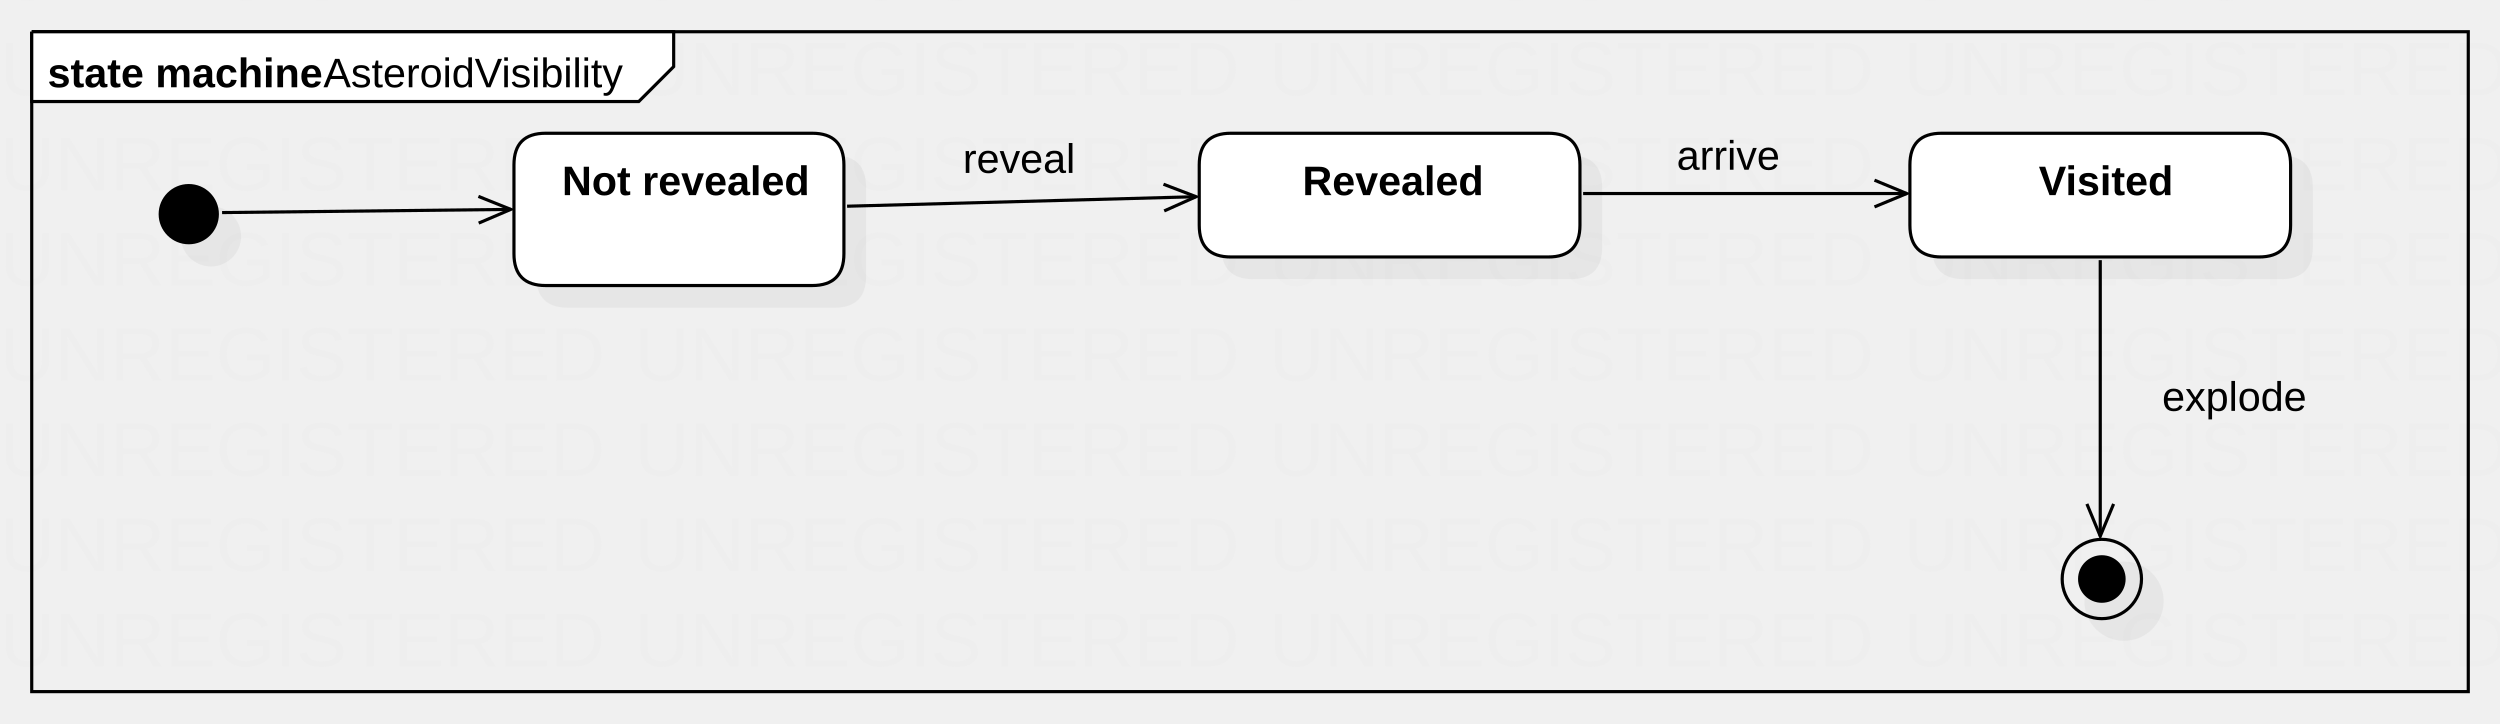
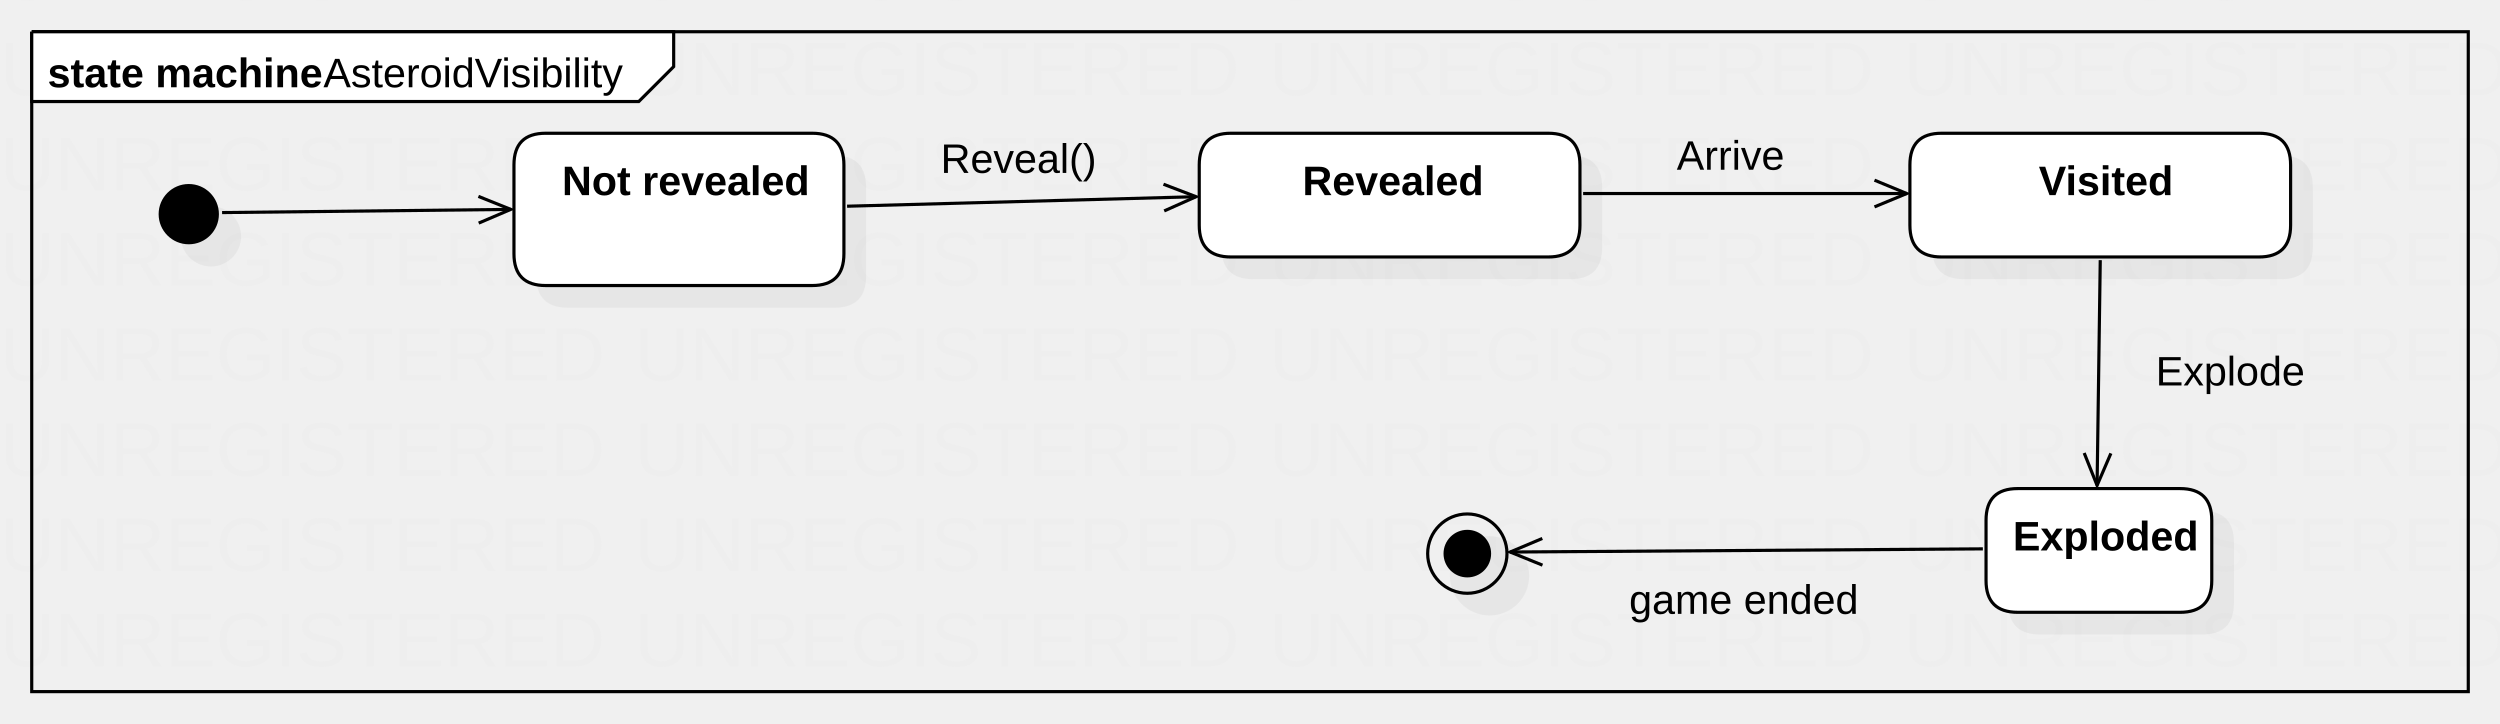
<svg xmlns="http://www.w3.org/2000/svg" version="1.1" width="788" height="228">
  <defs />
  <g>
    <text fill="#eeeeee" stroke="none" font-family="Arial" font-size="24px" font-style="normal" font-weight="normal" text-decoration="none" x="0" y="0">UNREGISTERED</text>
    <text fill="#eeeeee" stroke="none" font-family="Arial" font-size="24px" font-style="normal" font-weight="normal" text-decoration="none" x="0" y="30">UNREGISTERED</text>
    <text fill="#eeeeee" stroke="none" font-family="Arial" font-size="24px" font-style="normal" font-weight="normal" text-decoration="none" x="0" y="60">UNREGISTERED</text>
    <text fill="#eeeeee" stroke="none" font-family="Arial" font-size="24px" font-style="normal" font-weight="normal" text-decoration="none" x="0" y="90">UNREGISTERED</text>
    <text fill="#eeeeee" stroke="none" font-family="Arial" font-size="24px" font-style="normal" font-weight="normal" text-decoration="none" x="0" y="120">UNREGISTERED</text>
    <text fill="#eeeeee" stroke="none" font-family="Arial" font-size="24px" font-style="normal" font-weight="normal" text-decoration="none" x="0" y="150">UNREGISTERED</text>
    <text fill="#eeeeee" stroke="none" font-family="Arial" font-size="24px" font-style="normal" font-weight="normal" text-decoration="none" x="0" y="180">UNREGISTERED</text>
    <text fill="#eeeeee" stroke="none" font-family="Arial" font-size="24px" font-style="normal" font-weight="normal" text-decoration="none" x="0" y="210">UNREGISTERED</text>
    <text fill="#eeeeee" stroke="none" font-family="Arial" font-size="24px" font-style="normal" font-weight="normal" text-decoration="none" x="200" y="0">UNREGISTERED</text>
    <text fill="#eeeeee" stroke="none" font-family="Arial" font-size="24px" font-style="normal" font-weight="normal" text-decoration="none" x="200" y="30">UNREGISTERED</text>
    <text fill="#eeeeee" stroke="none" font-family="Arial" font-size="24px" font-style="normal" font-weight="normal" text-decoration="none" x="200" y="60">UNREGISTERED</text>
    <text fill="#eeeeee" stroke="none" font-family="Arial" font-size="24px" font-style="normal" font-weight="normal" text-decoration="none" x="200" y="90">UNREGISTERED</text>
    <text fill="#eeeeee" stroke="none" font-family="Arial" font-size="24px" font-style="normal" font-weight="normal" text-decoration="none" x="200" y="120">UNREGISTERED</text>
    <text fill="#eeeeee" stroke="none" font-family="Arial" font-size="24px" font-style="normal" font-weight="normal" text-decoration="none" x="200" y="150">UNREGISTERED</text>
    <text fill="#eeeeee" stroke="none" font-family="Arial" font-size="24px" font-style="normal" font-weight="normal" text-decoration="none" x="200" y="180">UNREGISTERED</text>
    <text fill="#eeeeee" stroke="none" font-family="Arial" font-size="24px" font-style="normal" font-weight="normal" text-decoration="none" x="200" y="210">UNREGISTERED</text>
    <text fill="#eeeeee" stroke="none" font-family="Arial" font-size="24px" font-style="normal" font-weight="normal" text-decoration="none" x="400" y="0">UNREGISTERED</text>
    <text fill="#eeeeee" stroke="none" font-family="Arial" font-size="24px" font-style="normal" font-weight="normal" text-decoration="none" x="400" y="30">UNREGISTERED</text>
    <text fill="#eeeeee" stroke="none" font-family="Arial" font-size="24px" font-style="normal" font-weight="normal" text-decoration="none" x="400" y="60">UNREGISTERED</text>
    <text fill="#eeeeee" stroke="none" font-family="Arial" font-size="24px" font-style="normal" font-weight="normal" text-decoration="none" x="400" y="90">UNREGISTERED</text>
    <text fill="#eeeeee" stroke="none" font-family="Arial" font-size="24px" font-style="normal" font-weight="normal" text-decoration="none" x="400" y="120">UNREGISTERED</text>
    <text fill="#eeeeee" stroke="none" font-family="Arial" font-size="24px" font-style="normal" font-weight="normal" text-decoration="none" x="400" y="150">UNREGISTERED</text>
    <text fill="#eeeeee" stroke="none" font-family="Arial" font-size="24px" font-style="normal" font-weight="normal" text-decoration="none" x="400" y="180">UNREGISTERED</text>
    <text fill="#eeeeee" stroke="none" font-family="Arial" font-size="24px" font-style="normal" font-weight="normal" text-decoration="none" x="400" y="210">UNREGISTERED</text>
    <text fill="#eeeeee" stroke="none" font-family="Arial" font-size="24px" font-style="normal" font-weight="normal" text-decoration="none" x="600" y="0">UNREGISTERED</text>
    <text fill="#eeeeee" stroke="none" font-family="Arial" font-size="24px" font-style="normal" font-weight="normal" text-decoration="none" x="600" y="30">UNREGISTERED</text>
    <text fill="#eeeeee" stroke="none" font-family="Arial" font-size="24px" font-style="normal" font-weight="normal" text-decoration="none" x="600" y="60">UNREGISTERED</text>
    <text fill="#eeeeee" stroke="none" font-family="Arial" font-size="24px" font-style="normal" font-weight="normal" text-decoration="none" x="600" y="90">UNREGISTERED</text>
    <text fill="#eeeeee" stroke="none" font-family="Arial" font-size="24px" font-style="normal" font-weight="normal" text-decoration="none" x="600" y="120">UNREGISTERED</text>
    <text fill="#eeeeee" stroke="none" font-family="Arial" font-size="24px" font-style="normal" font-weight="normal" text-decoration="none" x="600" y="150">UNREGISTERED</text>
    <text fill="#eeeeee" stroke="none" font-family="Arial" font-size="24px" font-style="normal" font-weight="normal" text-decoration="none" x="600" y="180">UNREGISTERED</text>
    <text fill="#eeeeee" stroke="none" font-family="Arial" font-size="24px" font-style="normal" font-weight="normal" text-decoration="none" x="600" y="210">UNREGISTERED</text>
    <g transform="translate(-182,-286) scale(1,1)">
      <path fill="none" stroke="#000000" d="M 192 296 L 960 296 L 960 504 L 192 504 L 192 296" stroke-miterlimit="10" />
    </g>
    <g transform="translate(-182,-286) scale(1,1)">
      <path fill="#ffffff" stroke="none" d="M 192 296 L 192 318 L 383.341 318 L 394.341 307 L 394.341 296 L 192 296" />
    </g>
    <g transform="translate(-182,-286) scale(1,1)">
      <path fill="none" stroke="#000000" d="M 192 296 L 192 318 L 383.341 318 L 394.341 307 L 394.341 296 L 192 296 L 192 296" stroke-miterlimit="10" />
    </g>
    <g transform="translate(-182,-286) scale(1,1)">
      <g>
        <path fill="none" stroke="none" />
        <text fill="#000000" stroke="none" font-family="Arial" font-size="13px" font-style="normal" font-weight="normal" text-decoration="none" x="283.933" y="313.5">AsteroidVisibility</text>
      </g>
    </g>
    <g transform="translate(-182,-286) scale(1,1)">
      <g>
        <path fill="none" stroke="none" />
        <text fill="#000000" stroke="none" font-family="Arial" font-size="13px" font-style="normal" font-weight="bold" text-decoration="none" x="197" y="313.5">state machine</text>
      </g>
    </g>
    <g transform="translate(-182,-286) scale(1,1)">
      <path fill="#C0C0C0" stroke="none" d="M 239 360.5 C 239 355.253 243.253 351 248.5 351 C 253.747 351 258 355.253 258 360.5 C 258 365.747 253.747 370 248.5 370 C 243.253 370 239 365.747 239 360.5 Z" opacity="0.2" />
    </g>
    <g transform="translate(-182,-286) scale(1,1)">
      <path fill="#000000" stroke="none" d="M 232 353.5 C 232 348.253 236.253 344 241.5 344 C 246.747 344 251 348.253 251 353.5 C 251 358.747 246.747 363 241.5 363 C 236.253 363 232 358.747 232 353.5 Z" />
    </g>
    <g transform="translate(-182,-286) scale(1,1)">
      <path fill="#C0C0C0" stroke="none" d="M 361 335 L 445 335 Q 455 335 455 345 L 455 373 Q 455 383 445 383 L 361 383 Q 351 383 351 373 L 351 345 Q 351 335 361 335 Z" opacity="0.2" />
    </g>
    <g transform="translate(-182,-286) scale(1,1)">
      <path fill="#ffffff" stroke="none" d="M 354 328 L 438 328 Q 448 328 448 338 L 448 366 Q 448 376 438 376 L 354 376 Q 344 376 344 366 L 344 338 Q 344 328 354 328 Z" />
    </g>
    <g transform="translate(-182,-286) scale(1,1)">
      <path fill="none" stroke="#000000" d="M 354 328 L 438 328 Q 448 328 448 338 L 448 366 Q 448 376 438 376 L 354 376 Q 344 376 344 366 L 344 338 Q 344 328 354 328 Z" stroke-miterlimit="10" />
    </g>
    <g transform="translate(-182,-286) scale(1,1)">
      <g>
        <path fill="none" stroke="none" />
        <text fill="#000000" stroke="none" font-family="Arial" font-size="13px" font-style="normal" font-weight="bold" text-decoration="none" x="359.146" y="347.5">Not revealed</text>
      </g>
    </g>
    <g transform="translate(-182,-286) scale(1,1)">
      <path fill="none" stroke="#000000" d="M 252 353 L 343 352" stroke-miterlimit="10" />
    </g>
    <g transform="translate(-182,-286) scale(1,1)">
      <path fill="none" stroke="#000000" d="M 332.884 356.321 L 343 352 L 332.792 347.902" stroke-miterlimit="10" />
    </g>
    <g transform="translate(-182,-286) scale(1,1)">
      <path fill="#C0C0C0" stroke="none" d="M 577 335 L 677 335 Q 687 335 687 345 L 687 364 Q 687 374 677 374 L 577 374 Q 567 374 567 364 L 567 345 Q 567 335 577 335 Z" opacity="0.2" />
    </g>
    <g transform="translate(-182,-286) scale(1,1)">
      <path fill="#ffffff" stroke="none" d="M 570 328 L 670 328 Q 680 328 680 338 L 680 357 Q 680 367 670 367 L 570 367 Q 560 367 560 357 L 560 338 Q 560 328 570 328 Z" />
    </g>
    <g transform="translate(-182,-286) scale(1,1)">
      <path fill="none" stroke="#000000" d="M 570 328 L 670 328 Q 680 328 680 338 L 680 357 Q 680 367 670 367 L 570 367 Q 560 367 560 357 L 560 338 Q 560 328 570 328 Z" stroke-miterlimit="10" />
    </g>
    <g transform="translate(-182,-286) scale(1,1)">
      <g>
        <path fill="none" stroke="none" />
        <text fill="#000000" stroke="none" font-family="Arial" font-size="13px" font-style="normal" font-weight="bold" text-decoration="none" x="592.537" y="347.5">Revealed</text>
      </g>
    </g>
    <g transform="translate(-182,-286) scale(1,1)">
      <path fill="#C0C0C0" stroke="none" d="M 801 335 L 901 335 Q 911 335 911 345 L 911 364 Q 911 374 901 374 L 801 374 Q 791 374 791 364 L 791 345 Q 791 335 801 335 Z" opacity="0.2" />
    </g>
    <g transform="translate(-182,-286) scale(1,1)">
      <path fill="#ffffff" stroke="none" d="M 794 328 L 894 328 Q 904 328 904 338 L 904 357 Q 904 367 894 367 L 794 367 Q 784 367 784 357 L 784 338 Q 784 328 794 328 Z" />
    </g>
    <g transform="translate(-182,-286) scale(1,1)">
      <path fill="none" stroke="#000000" d="M 794 328 L 894 328 Q 904 328 904 338 L 904 357 Q 904 367 894 367 L 794 367 Q 784 367 784 357 L 784 338 Q 784 328 794 328 Z" stroke-miterlimit="10" />
    </g>
    <g transform="translate(-182,-286) scale(1,1)">
      <g>
        <path fill="none" stroke="none" />
        <text fill="#000000" stroke="none" font-family="Arial" font-size="13px" font-style="normal" font-weight="bold" text-decoration="none" x="824.608" y="347.5">Visited</text>
      </g>
    </g>
    <g transform="translate(-182,-286) scale(1,1)">
      <path fill="none" stroke="#000000" d="M 449 351 L 559 348" stroke-miterlimit="10" />
    </g>
    <g transform="translate(-182,-286) scale(1,1)">
      <path fill="none" stroke="#000000" d="M 548.956 352.485 L 559 348 L 548.726 344.069" stroke-miterlimit="10" />
    </g>
    <g transform="translate(-182,-286) scale(1,1)">
      <g>
        <path fill="none" stroke="none" />
-         <text fill="#000000" stroke="none" font-family="Arial" font-size="13px" font-style="normal" font-weight="normal" text-decoration="none" x="485.5" y="340.5">reveal</text>
+         <text fill="#000000" stroke="none" font-family="Arial" font-size="13px" font-style="normal" font-weight="normal" text-decoration="none" x="478.5" y="340.5">Reveal()</text>
      </g>
    </g>
    <g transform="translate(-182,-286) scale(1,1)">
      <path fill="none" stroke="#000000" d="M 681 347 L 783 347" stroke-miterlimit="10" />
    </g>
    <g transform="translate(-182,-286) scale(1,1)">
      <path fill="none" stroke="#000000" d="M 772.837 351.21 L 783 347 L 772.837 342.79" stroke-miterlimit="10" />
    </g>
    <g transform="translate(-182,-286) scale(1,1)">
      <g>
        <path fill="none" stroke="none" />
-         <text fill="#000000" stroke="none" font-family="Arial" font-size="13px" font-style="normal" font-weight="normal" text-decoration="none" x="710.5" y="339.5">arrive</text>
+         <text fill="#000000" stroke="none" font-family="Arial" font-size="13px" font-style="normal" font-weight="normal" text-decoration="none" x="710.5" y="339.5">Arrive</text>
      </g>
    </g>
    <g transform="translate(-182,-286) scale(1,1)">
-       <path fill="#C0C0C0" stroke="none" d="M 839 475.5 C 839 468.596 844.596 463 851.5 463 C 858.404 463 864 468.596 864 475.5 C 864 482.404 858.404 488 851.5 488 C 844.596 488 839 482.404 839 475.5 Z" opacity="0.2" />
+       <path fill="none" stroke="#000000" d="M 844 368 L 843 439" stroke-miterlimit="10" />
    </g>
    <g transform="translate(-182,-286) scale(1,1)">
-       <path fill="none" stroke="#000000" d="M 832 468.5 C 832 461.596 837.596 456 844.5 456 C 851.404 456 857 461.596 857 468.5 C 857 475.404 851.404 481 844.5 481 C 837.596 481 832 475.404 832 468.5 Z" stroke-miterlimit="10" />
-     </g>
-     <g transform="translate(-182,-286) scale(1,1)">
-       <path fill="#000000" stroke="none" d="M 837 468.5 C 837 464.358 840.358 461 844.5 461 C 848.642 461 852 464.358 852 468.5 C 852 472.642 848.642 476 844.5 476 C 840.358 476 837 472.642 837 468.5 Z" />
-     </g>
-     <g transform="translate(-182,-286) scale(1,1)">
-       <path fill="none" stroke="#000000" d="M 844 368 L 844 455" stroke-miterlimit="10" />
-     </g>
-     <g transform="translate(-182,-286) scale(1,1)">
-       <path fill="none" stroke="#000000" d="M 839.79 444.837 L 844 455 L 848.21 444.837" stroke-miterlimit="10" />
+       <path fill="none" stroke="#000000" d="M 838.934 428.779 L 843 439 L 847.352 428.898" stroke-miterlimit="10" />
    </g>
    <g transform="translate(-182,-286) scale(1,1)">
      <g>
        <path fill="none" stroke="none" />
-         <text fill="#000000" stroke="none" font-family="Arial" font-size="13px" font-style="normal" font-weight="normal" text-decoration="none" x="863.5" y="415.5">explode</text>
+         <text fill="#000000" stroke="none" font-family="Arial" font-size="13px" font-style="normal" font-weight="normal" text-decoration="none" x="861.5" y="407.5">Explode</text>
+       </g>
+     </g>
+     <g transform="translate(-182,-286) scale(1,1)">
+       <path fill="#C0C0C0" stroke="none" d="M 825 447 L 876.15 447 Q 886.15 447 886.15 457 L 886.15 476 Q 886.15 486 876.15 486 L 825 486 Q 815 486 815 476 L 815 457 Q 815 447 825 447 Z" opacity="0.2" />
+     </g>
+     <g transform="translate(-182,-286) scale(1,1)">
+       <path fill="#ffffff" stroke="none" d="M 818 440 L 869.15 440 Q 879.15 440 879.15 450 L 879.15 469 Q 879.15 479 869.15 479 L 818 479 Q 808 479 808 469 L 808 450 Q 808 440 818 440 Z" />
+     </g>
+     <g transform="translate(-182,-286) scale(1,1)">
+       <path fill="none" stroke="#000000" d="M 818 440 L 869.15 440 Q 879.15 440 879.15 450 L 879.15 469 Q 879.15 479 869.15 479 L 818 479 Q 808 479 808 469 L 808 450 Q 808 440 818 440 Z" stroke-miterlimit="10" />
+     </g>
+     <g transform="translate(-182,-286) scale(1,1)">
+       <g>
+         <path fill="none" stroke="none" />
+         <text fill="#000000" stroke="none" font-family="Arial" font-size="13px" font-style="normal" font-weight="bold" text-decoration="none" x="816.47" y="459.5">Exploded</text>
+       </g>
+     </g>
+     <g transform="translate(-182,-286) scale(1,1)">
+       <path fill="#C0C0C0" stroke="none" d="M 639 467.5 C 639 460.596 644.596 455 651.5 455 C 658.404 455 664 460.596 664 467.5 C 664 474.404 658.404 480 651.5 480 C 644.596 480 639 474.404 639 467.5 Z" opacity="0.2" />
+     </g>
+     <g transform="translate(-182,-286) scale(1,1)">
+       <path fill="none" stroke="#000000" d="M 632 460.5 C 632 453.596 637.596 448 644.5 448 C 651.404 448 657 453.596 657 460.5 C 657 467.404 651.404 473 644.5 473 C 637.596 473 632 467.404 632 460.5 Z" stroke-miterlimit="10" />
+     </g>
+     <g transform="translate(-182,-286) scale(1,1)">
+       <path fill="#000000" stroke="none" d="M 637 460.5 C 637 456.358 640.358 453 644.5 453 C 648.642 453 652 456.358 652 460.5 C 652 464.642 648.642 468 644.5 468 C 640.358 468 637 464.642 637 460.5 Z" />
+     </g>
+     <g transform="translate(-182,-286) scale(1,1)">
+       <path fill="none" stroke="#000000" d="M 807 459 L 658 460" stroke-miterlimit="10" />
+     </g>
+     <g transform="translate(-182,-286) scale(1,1)">
+       <path fill="none" stroke="#000000" d="M 668.134 455.722 L 658 460 L 668.191 464.141" stroke-miterlimit="10" />
+     </g>
+     <g transform="translate(-182,-286) scale(1,1)">
+       <g>
+         <path fill="none" stroke="none" />
+         <text fill="#000000" stroke="none" font-family="Arial" font-size="13px" font-style="normal" font-weight="normal" text-decoration="none" x="695.5" y="479.5">game ended</text>
      </g>
    </g>
  </g>
</svg>
